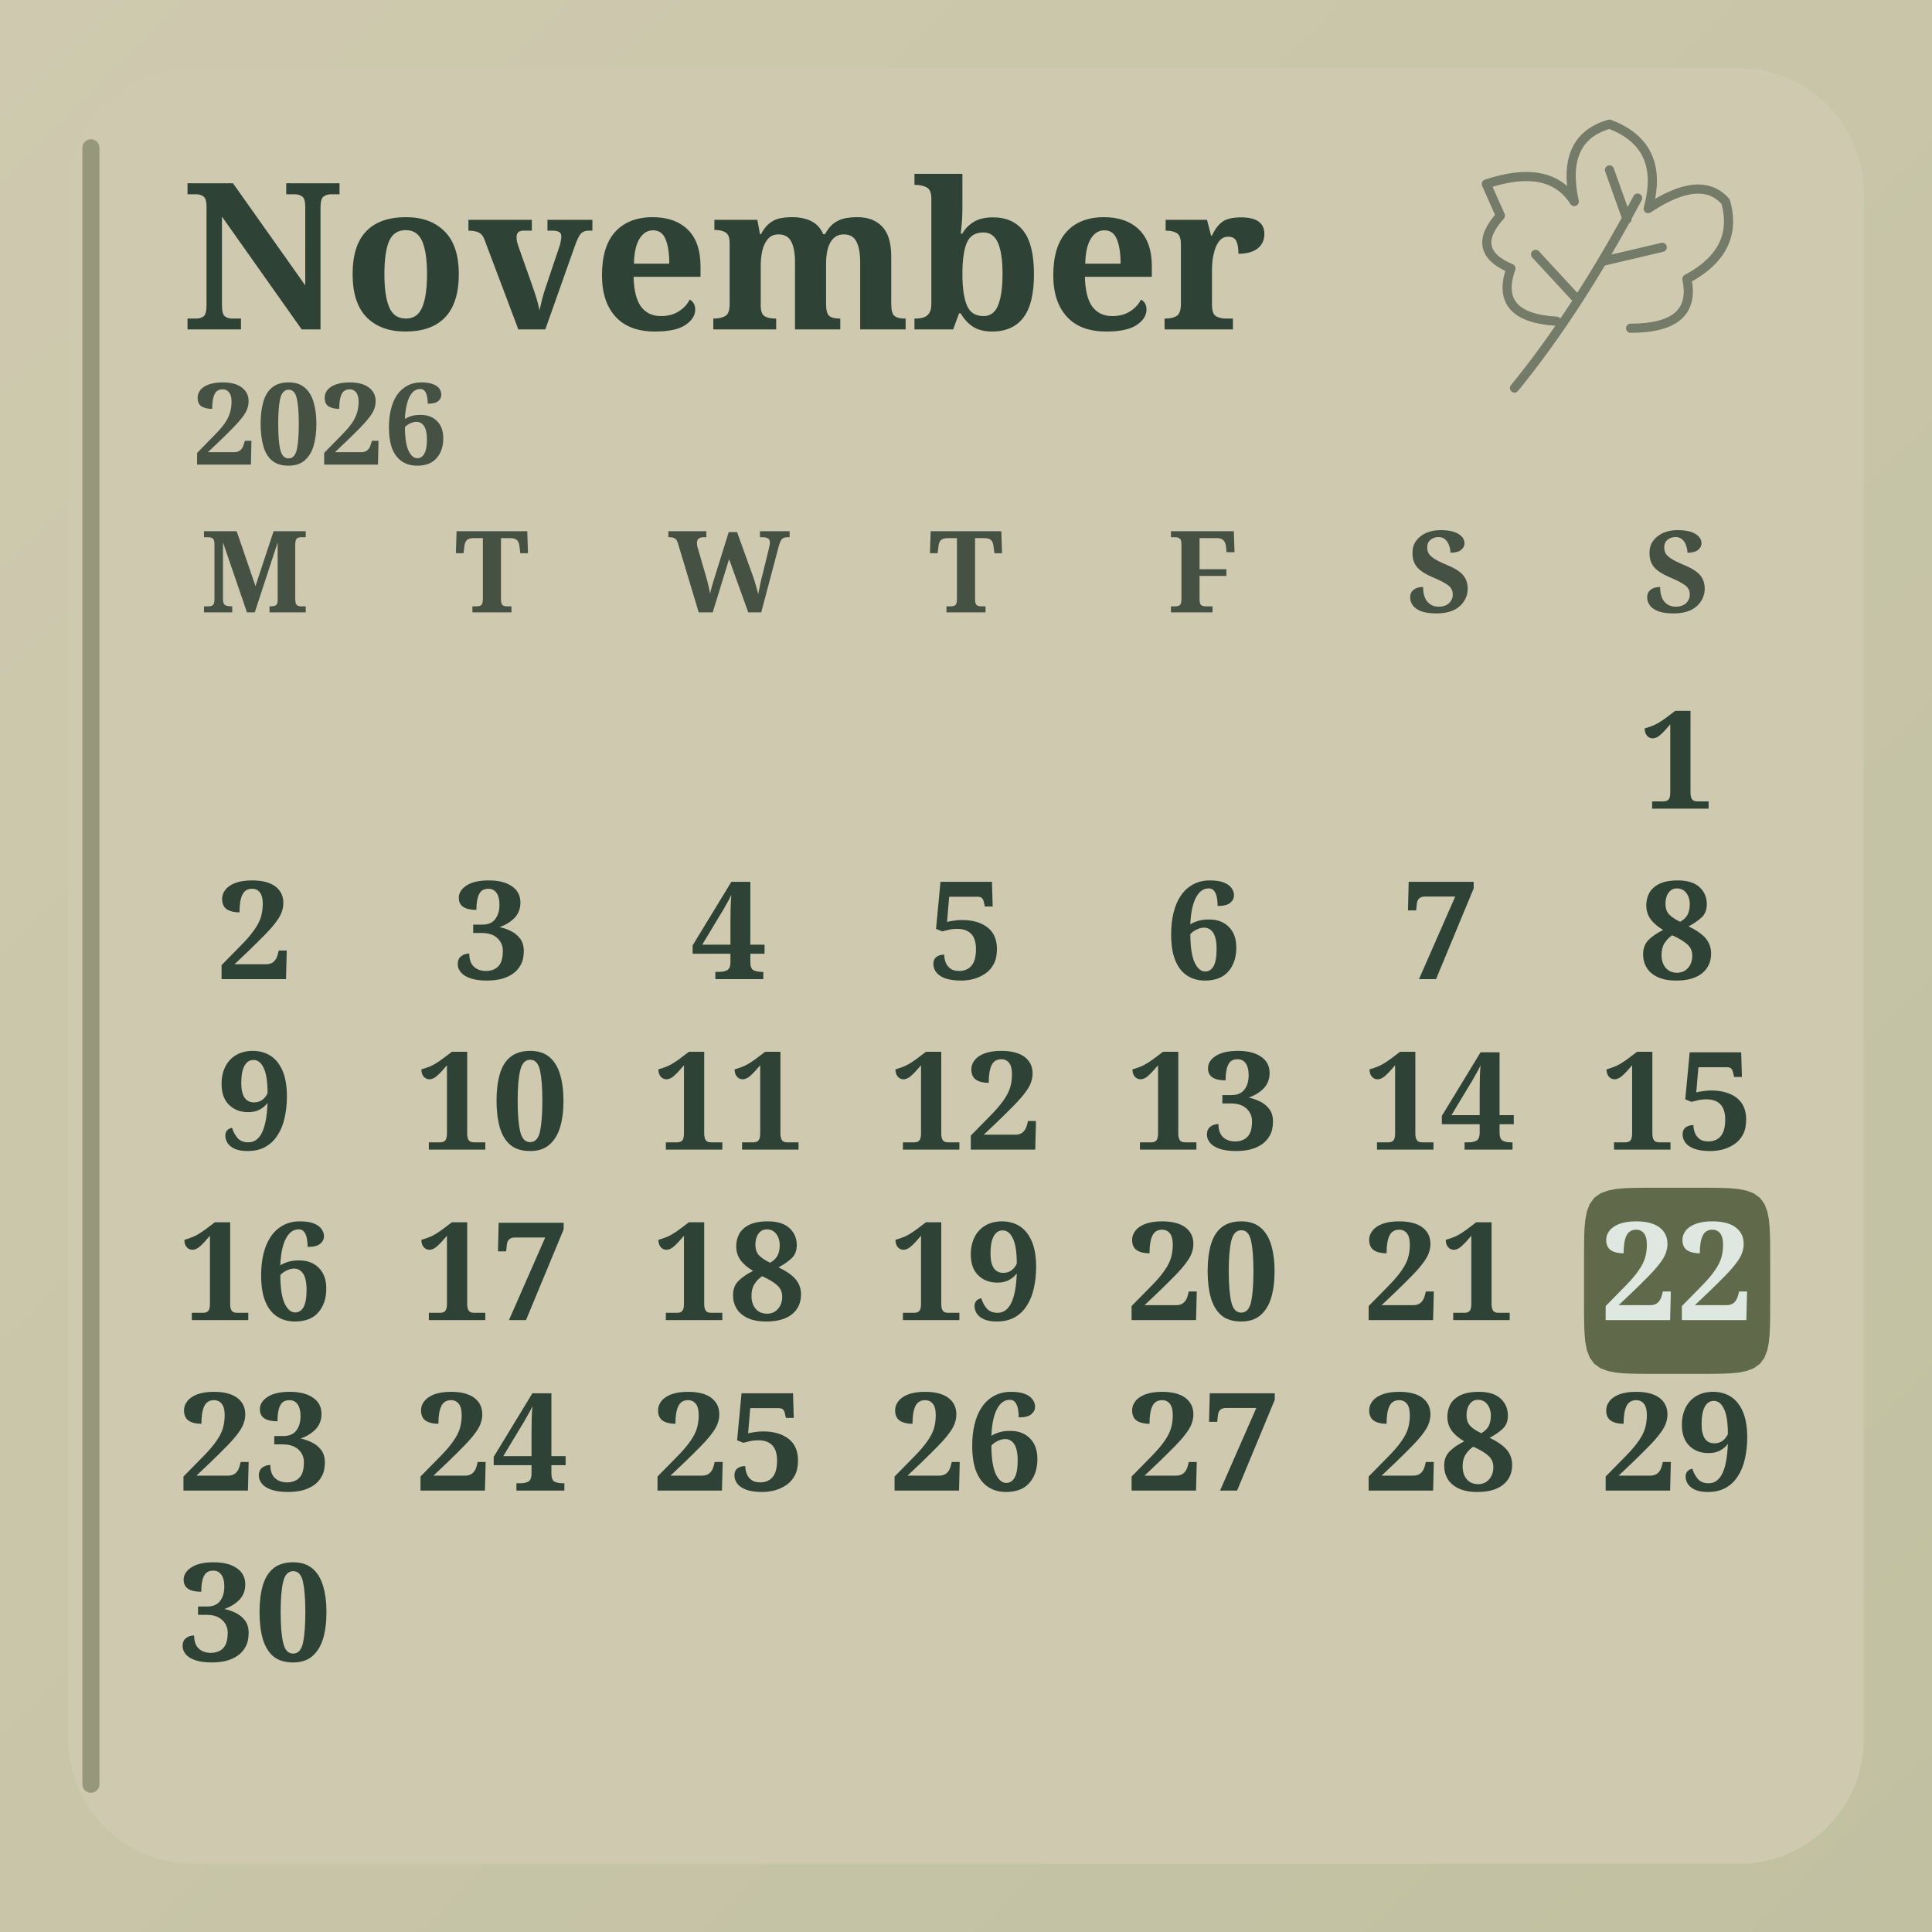
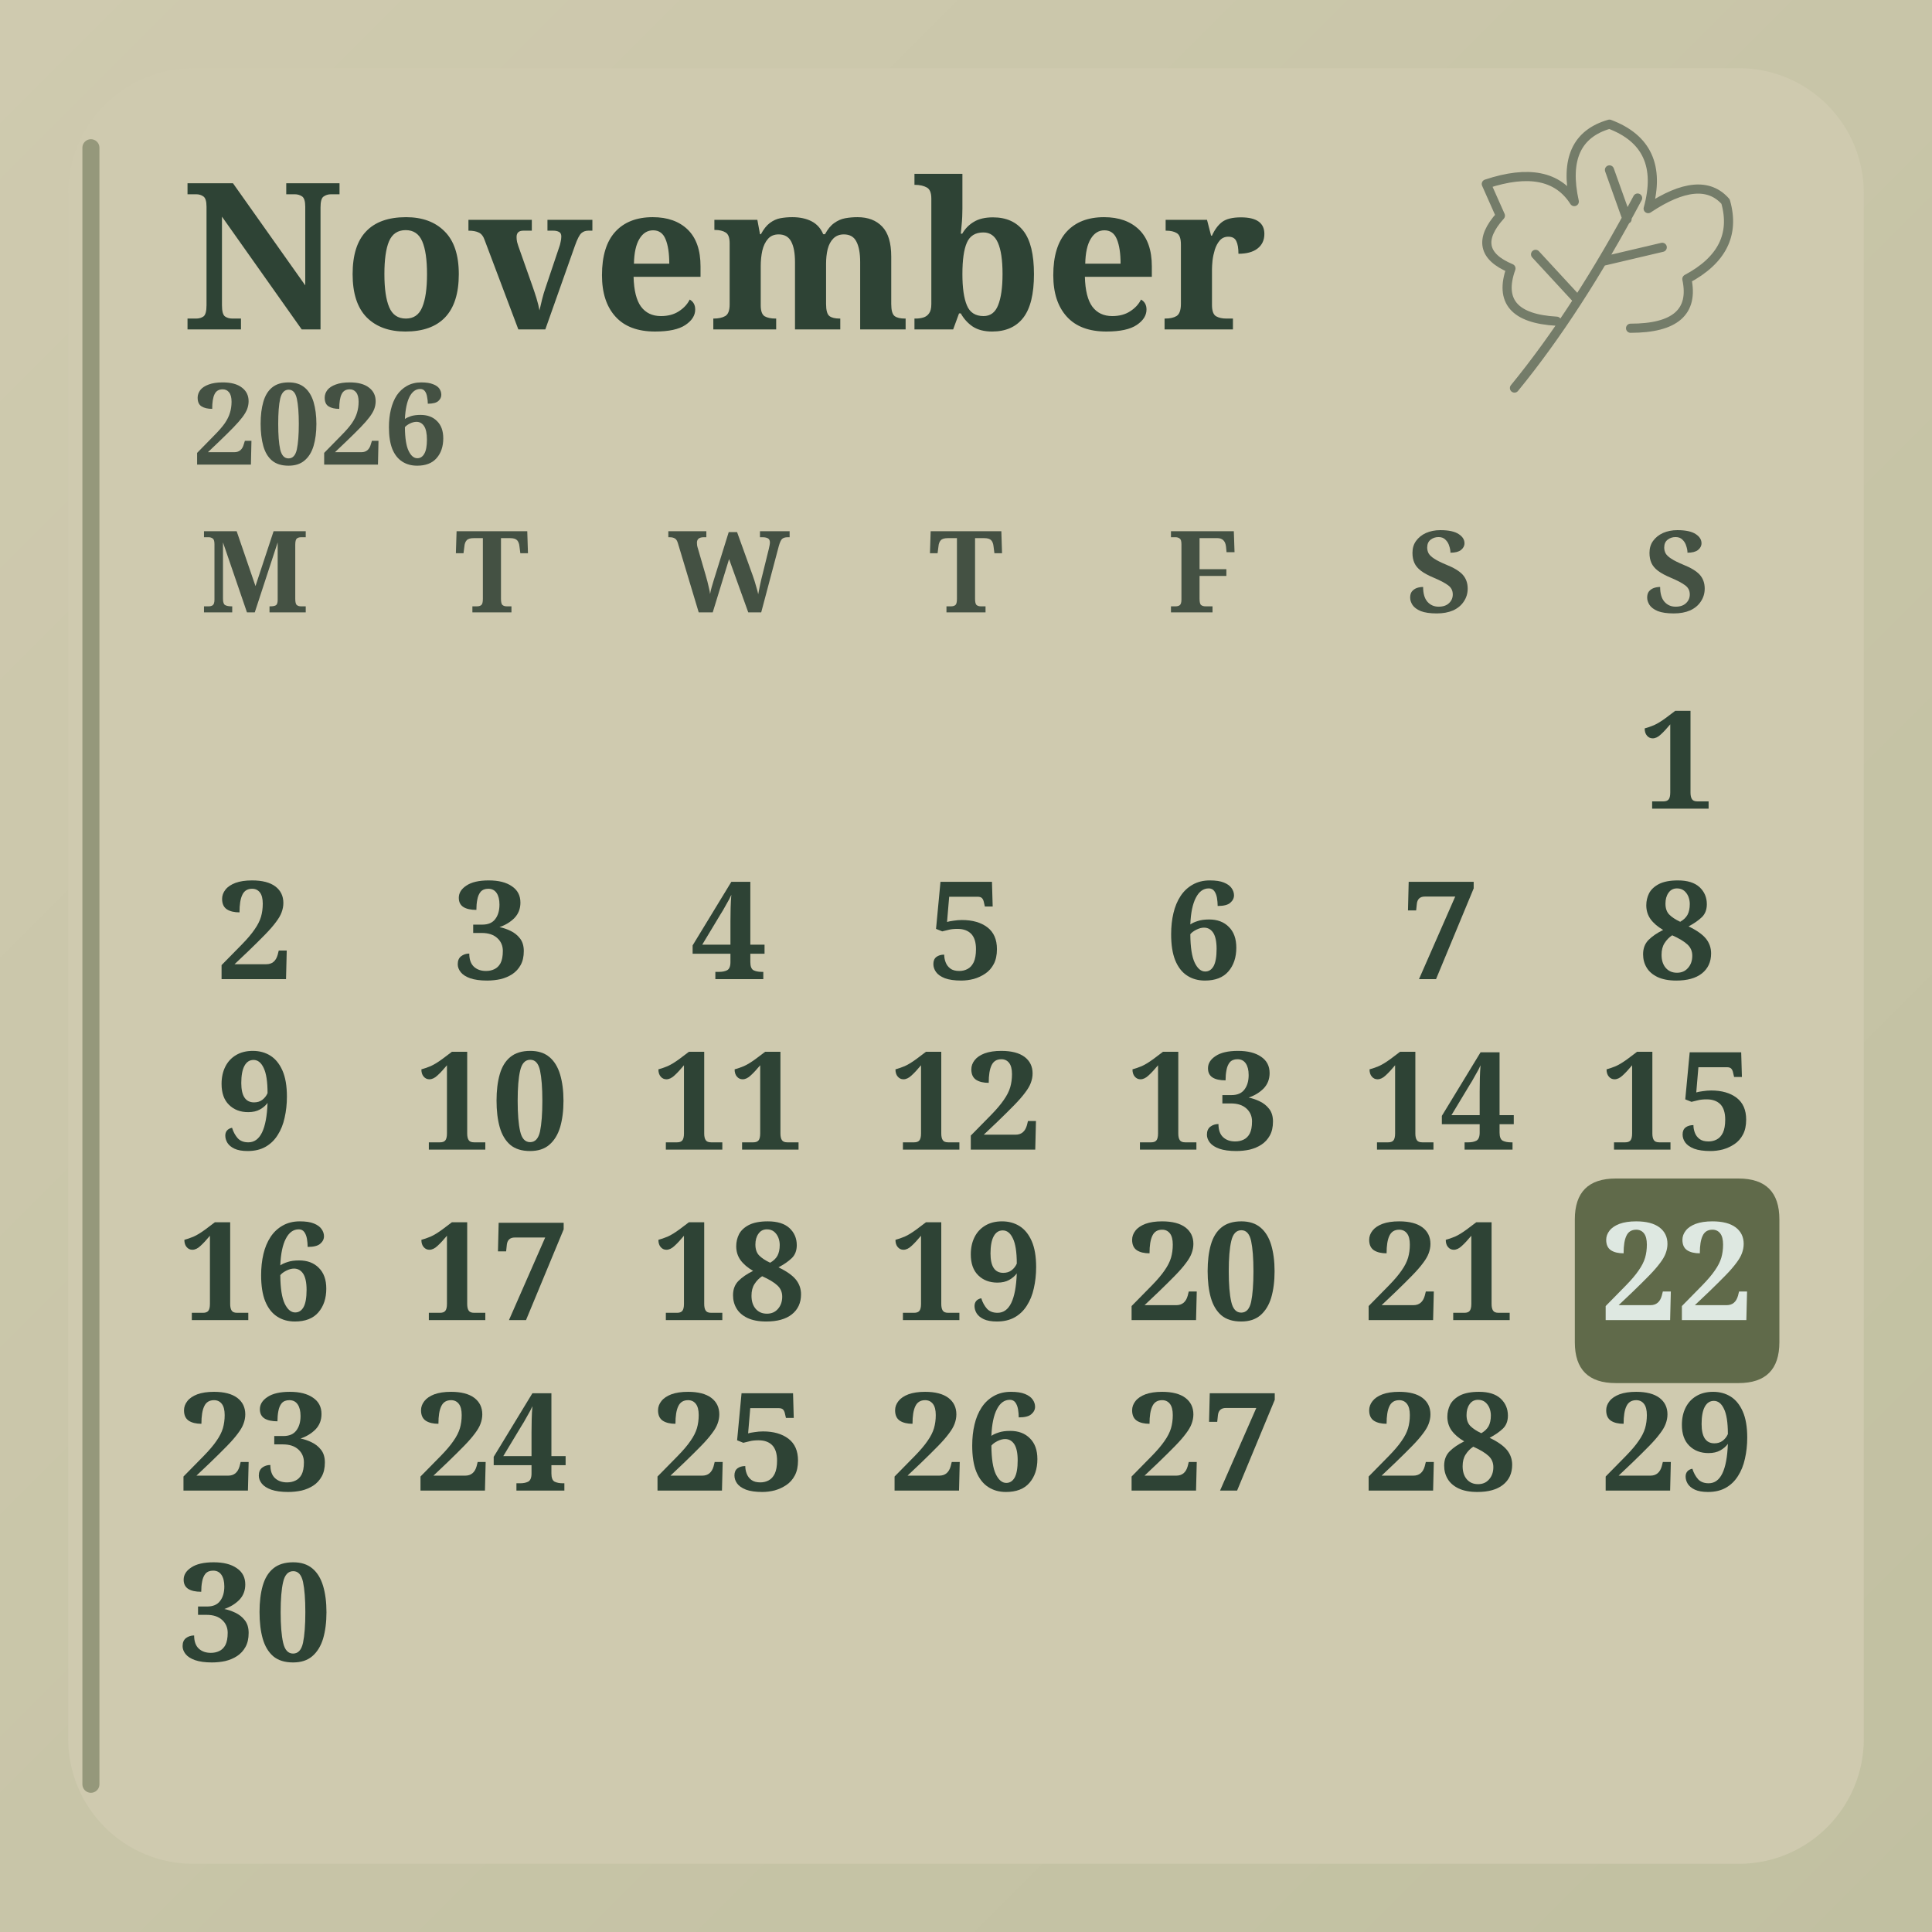
<svg xmlns="http://www.w3.org/2000/svg" width="170" height="170" viewBox="0 0 170 170">
  <defs>
    <linearGradient id="paint" x1="0" y1="0" x2="1" y2="1">
      <stop stop-color="#CFCAAF" />
      <stop offset="1" stop-color="#C1C0A1" />
    </linearGradient>
  </defs>
  <rect width="170" height="170" fill="url(#paint)" />
  <g font-family="Georgia,serif" style="font-variant-numeric:tabular-nums">
    <rect x="6" y="6" width="158" height="158" rx="11" fill="#CFCAAF" opacity="1" />
    <line x1="8" y1="13" x2="8" y2="157" stroke="#606A4A" opacity="0.52" stroke-width="1.5" stroke-linecap="round" />
    <path d="M 25 86 Q 43 64 60 32 M 37 67 Q 19 66 24 52 Q 12 47 21 37 L 17 28 Q 35 22 42 33 Q 38 15 52 11 Q 68 17 63 35 Q 78 25 85 33 Q 89 47 74 55 Q 77 69 58 69 M 43 61 L 31 48 M 50 50 L 67 46 M 57 38 L 52 24" transform="translate(125.52 7.52) scale(0.3096 0.3096)" fill="none" stroke="#445143" stroke-width="2.6" stroke-linecap="round" stroke-linejoin="round" opacity="0.65" />
    <text x="16" y="22" font-size="18" font-weight="700" fill="#2E4335" text-anchor="start" dominant-baseline="central" alignment-baseline="central">November</text>
    <text x="17" y="37" font-size="10" font-weight="600" fill="#445143" text-anchor="start" dominant-baseline="central" alignment-baseline="central">2026</text>
    <text x="22.429" y="50" font-size="10" font-weight="600" fill="#445143" text-anchor="middle" dominant-baseline="central" alignment-baseline="central">M</text>
    <text x="43.286" y="50" font-size="10" font-weight="600" fill="#445143" text-anchor="middle" dominant-baseline="central" alignment-baseline="central">T</text>
    <text x="64.143" y="50" font-size="10" font-weight="600" fill="#445143" text-anchor="middle" dominant-baseline="central" alignment-baseline="central">W</text>
    <text x="85" y="50" font-size="10" font-weight="600" fill="#445143" text-anchor="middle" dominant-baseline="central" alignment-baseline="central">T</text>
    <text x="105.857" y="50" font-size="10" font-weight="600" fill="#445143" text-anchor="middle" dominant-baseline="central" alignment-baseline="central">F</text>
    <text x="126.714" y="50" font-size="10" font-weight="600" fill="#445143" text-anchor="middle" dominant-baseline="central" alignment-baseline="central">S</text>
    <text x="147.571" y="50" font-size="10" font-weight="600" fill="#445143" text-anchor="middle" dominant-baseline="central" alignment-baseline="central">S</text>
    <text x="147.571" y="66.5" font-size="12" font-weight="550" fill="#2E4335" text-anchor="middle" dominant-baseline="central" alignment-baseline="central">1</text>
    <text x="22.429" y="81.5" font-size="12" font-weight="550" fill="#2E4335" text-anchor="middle" dominant-baseline="central" alignment-baseline="central">2</text>
    <text x="43.286" y="81.5" font-size="12" font-weight="550" fill="#2E4335" text-anchor="middle" dominant-baseline="central" alignment-baseline="central">3</text>
    <text x="64.143" y="81.5" font-size="12" font-weight="550" fill="#2E4335" text-anchor="middle" dominant-baseline="central" alignment-baseline="central">4</text>
    <text x="85" y="81.5" font-size="12" font-weight="550" fill="#2E4335" text-anchor="middle" dominant-baseline="central" alignment-baseline="central">5</text>
    <text x="105.857" y="81.5" font-size="12" font-weight="550" fill="#2E4335" text-anchor="middle" dominant-baseline="central" alignment-baseline="central">6</text>
    <text x="126.714" y="81.5" font-size="12" font-weight="550" fill="#2E4335" text-anchor="middle" dominant-baseline="central" alignment-baseline="central">7</text>
    <text x="147.571" y="81.5" font-size="12" font-weight="550" fill="#2E4335" text-anchor="middle" dominant-baseline="central" alignment-baseline="central">8</text>
    <text x="22.429" y="96.5" font-size="12" font-weight="550" fill="#2E4335" text-anchor="middle" dominant-baseline="central" alignment-baseline="central">9</text>
    <text x="43.286" y="96.5" font-size="12" font-weight="550" fill="#2E4335" text-anchor="middle" dominant-baseline="central" alignment-baseline="central">10</text>
    <text x="64.143" y="96.5" font-size="12" font-weight="550" fill="#2E4335" text-anchor="middle" dominant-baseline="central" alignment-baseline="central">11</text>
    <text x="85" y="96.5" font-size="12" font-weight="550" fill="#2E4335" text-anchor="middle" dominant-baseline="central" alignment-baseline="central">12</text>
    <text x="105.857" y="96.5" font-size="12" font-weight="550" fill="#2E4335" text-anchor="middle" dominant-baseline="central" alignment-baseline="central">13</text>
    <text x="126.714" y="96.5" font-size="12" font-weight="550" fill="#2E4335" text-anchor="middle" dominant-baseline="central" alignment-baseline="central">14</text>
    <text x="147.571" y="96.5" font-size="12" font-weight="550" fill="#2E4335" text-anchor="middle" dominant-baseline="central" alignment-baseline="central">15</text>
    <text x="22.429" y="111.5" font-size="12" font-weight="550" fill="#2E4335" text-anchor="middle" dominant-baseline="central" alignment-baseline="central">16</text>
    <text x="43.286" y="111.5" font-size="12" font-weight="550" fill="#2E4335" text-anchor="middle" dominant-baseline="central" alignment-baseline="central">17</text>
    <text x="64.143" y="111.5" font-size="12" font-weight="550" fill="#2E4335" text-anchor="middle" dominant-baseline="central" alignment-baseline="central">18</text>
    <text x="85" y="111.5" font-size="12" font-weight="550" fill="#2E4335" text-anchor="middle" dominant-baseline="central" alignment-baseline="central">19</text>
    <text x="105.857" y="111.5" font-size="12" font-weight="550" fill="#2E4335" text-anchor="middle" dominant-baseline="central" alignment-baseline="central">20</text>
    <text x="126.714" y="111.5" font-size="12" font-weight="550" fill="#2E4335" text-anchor="middle" dominant-baseline="central" alignment-baseline="central">21</text>
-     <path d="M 95.5 50 L 95.5 52.98 L 95.5 55.99 L 95.5 59.05 L 95.5 62.19 L 95.49 65.44 L 95.46 68.83 L 95.39 72.38 L 95.23 76.11 L 94.86 79.97 L 94.11 83.85 L 92.74 87.49 L 90.54 90.54 L 87.49 92.74 L 83.85 94.11 L 79.97 94.86 L 76.11 95.23 L 72.38 95.39 L 68.83 95.46 L 65.44 95.49 L 62.19 95.5 L 59.05 95.5 L 55.99 95.5 L 52.98 95.5 L 50 95.5 L 47.02 95.5 L 44.01 95.5 L 40.95 95.5 L 37.81 95.5 L 34.56 95.49 L 31.17 95.46 L 27.62 95.39 L 23.89 95.23 L 20.03 94.86 L 16.15 94.11 L 12.51 92.74 L 9.46 90.54 L 7.26 87.49 L 5.89 83.85 L 5.14 79.97 L 4.77 76.11 L 4.61 72.38 L 4.54 68.83 L 4.51 65.44 L 4.5 62.19 L 4.5 59.05 L 4.5 55.99 L 4.5 52.98 L 4.5 50 L 4.5 47.02 L 4.5 44.01 L 4.5 40.95 L 4.5 37.81 L 4.51 34.56 L 4.54 31.17 L 4.61 27.62 L 4.77 23.89 L 5.14 20.03 L 5.89 16.15 L 7.26 12.51 L 9.46 9.46 L 12.51 7.26 L 16.15 5.89 L 20.03 5.14 L 23.89 4.77 L 27.62 4.61 L 31.17 4.54 L 34.56 4.51 L 37.81 4.5 L 40.95 4.5 L 44.01 4.5 L 47.02 4.5 L 50 4.5 L 52.98 4.5 L 55.99 4.5 L 59.05 4.5 L 62.19 4.5 L 65.44 4.51 L 68.83 4.54 L 72.38 4.61 L 76.11 4.77 L 79.97 5.14 L 83.85 5.89 L 87.49 7.26 L 90.54 9.46 L 92.74 12.51 L 94.11 16.15 L 94.86 20.03 L 95.23 23.89 L 95.39 27.62 L 95.46 31.17 L 95.49 34.56 L 95.5 37.81 L 95.5 40.95 L 95.5 44.01 L 95.5 47.02 Z" transform="translate(138.5714 103.7) scale(0.18 0.18)" fill="#606A4A" opacity="1" />
+     <path d="M 20 0 L 80 0 Q 100 0 100 20 L 100 80 Q 100 100 80 100 L 20 100 Q 0 100 0 80 L 0 20 Q 0 0 20 0 Z" transform="translate(138.5714 103.7) scale(0.18 0.18)" fill="#606A4A" opacity="1" />
    <text x="147.571" y="111.5" font-size="12" font-weight="700" fill="#DEE8E1" text-anchor="middle" dominant-baseline="central" alignment-baseline="central">22</text>
    <text x="22.429" y="126.5" font-size="12" font-weight="550" fill="#2E4335" text-anchor="middle" dominant-baseline="central" alignment-baseline="central">23</text>
    <text x="43.286" y="126.5" font-size="12" font-weight="550" fill="#2E4335" text-anchor="middle" dominant-baseline="central" alignment-baseline="central">24</text>
    <text x="64.143" y="126.5" font-size="12" font-weight="550" fill="#2E4335" text-anchor="middle" dominant-baseline="central" alignment-baseline="central">25</text>
    <text x="85" y="126.5" font-size="12" font-weight="550" fill="#2E4335" text-anchor="middle" dominant-baseline="central" alignment-baseline="central">26</text>
    <text x="105.857" y="126.5" font-size="12" font-weight="550" fill="#2E4335" text-anchor="middle" dominant-baseline="central" alignment-baseline="central">27</text>
    <text x="126.714" y="126.5" font-size="12" font-weight="550" fill="#2E4335" text-anchor="middle" dominant-baseline="central" alignment-baseline="central">28</text>
    <text x="147.571" y="126.5" font-size="12" font-weight="550" fill="#2E4335" text-anchor="middle" dominant-baseline="central" alignment-baseline="central">29</text>
    <text x="22.429" y="141.5" font-size="12" font-weight="550" fill="#2E4335" text-anchor="middle" dominant-baseline="central" alignment-baseline="central">30</text>
  </g>
</svg>
